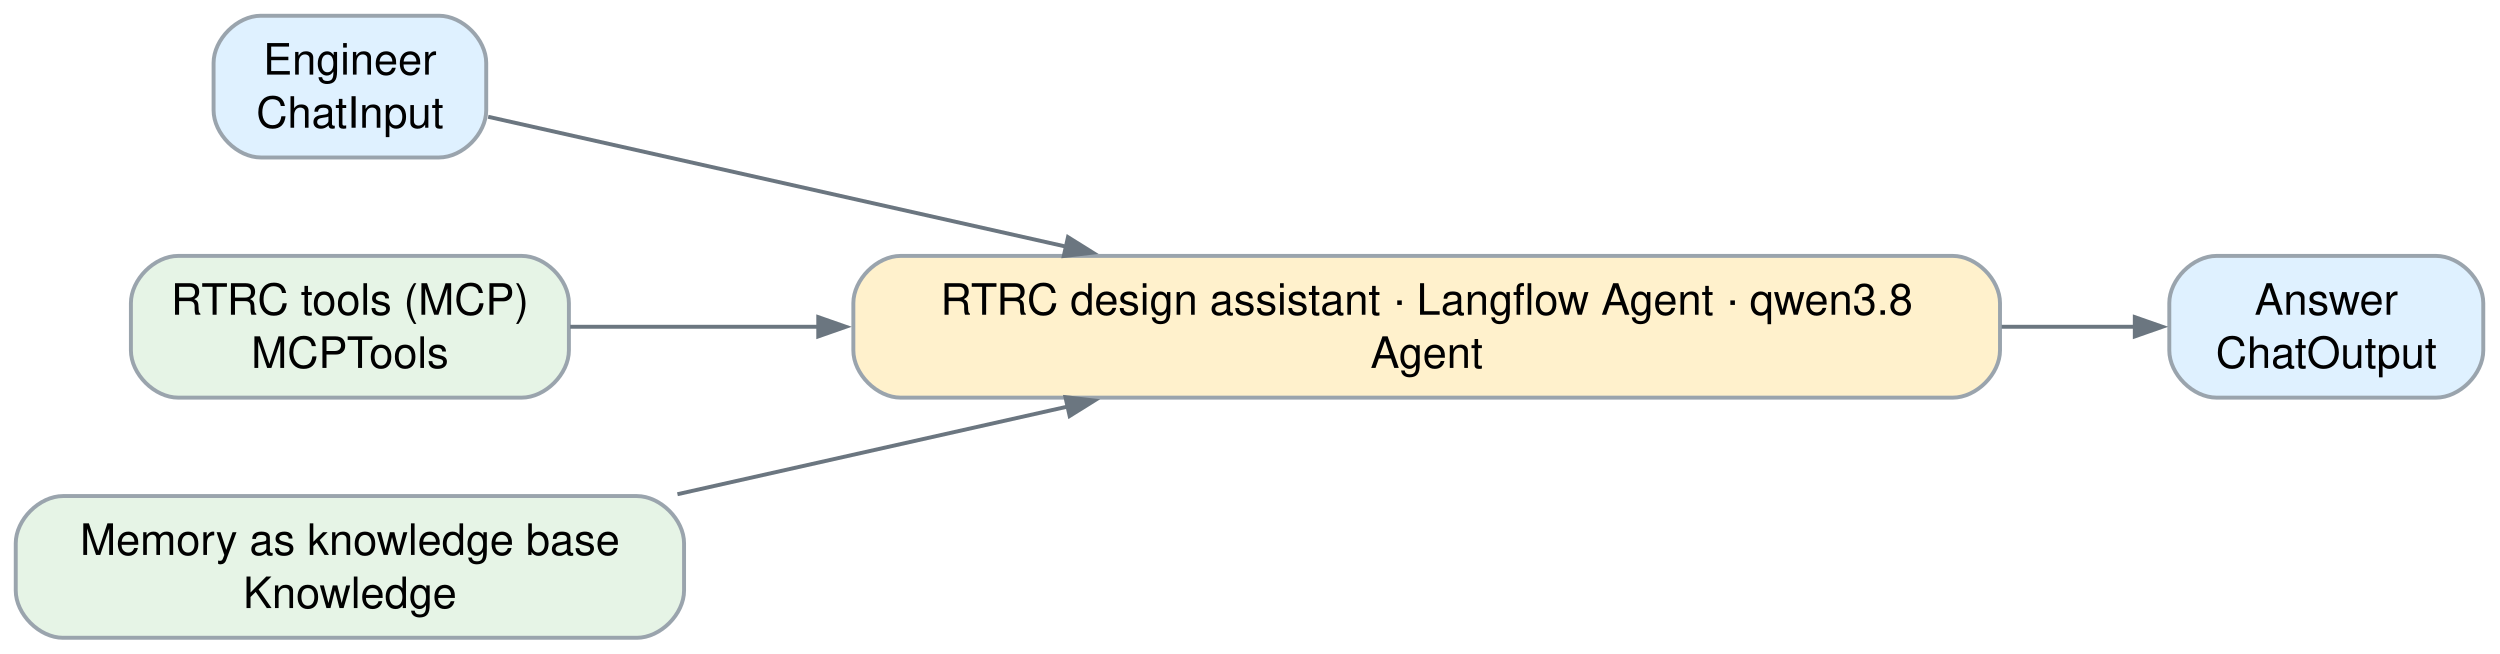
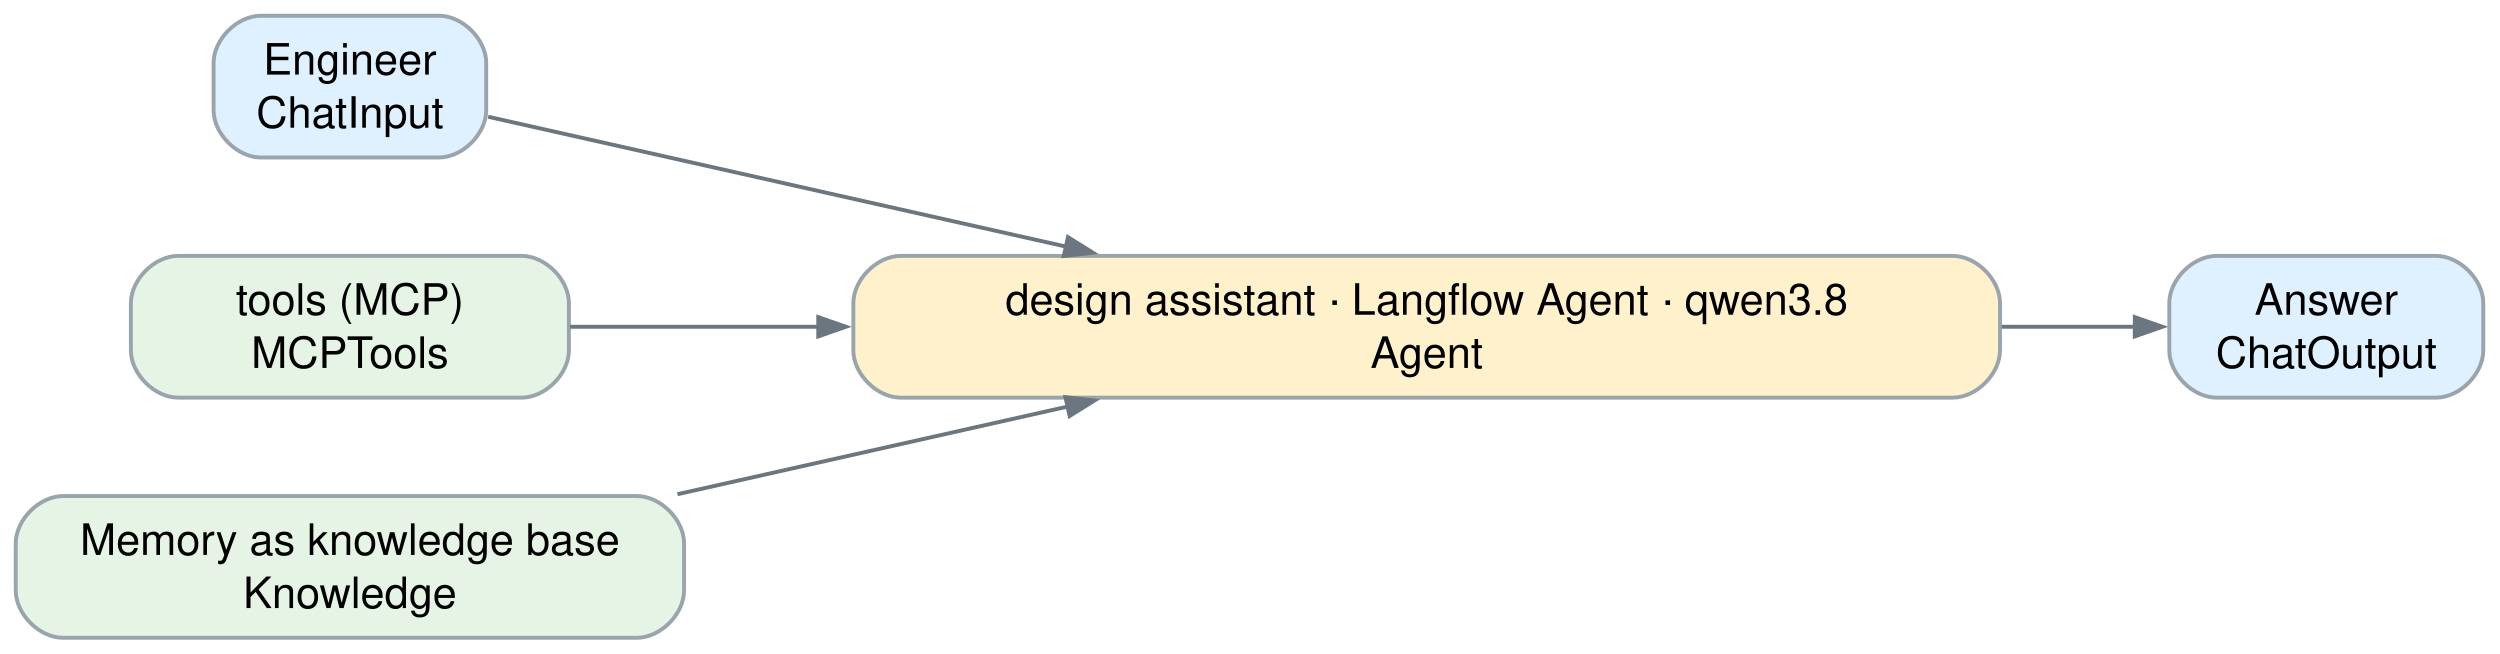
<svg xmlns="http://www.w3.org/2000/svg" width="635pt" height="166pt" viewBox="0.00 0.00 635.00 166.00">
  <g id="graph0" class="graph" transform="scale(1 1) rotate(0) translate(4 162)">
    <g id="node1" class="node">
      <path fill="#dff1ff" stroke="#9aa4ad" d="M107.5,-158C107.5,-158 62.25,-158 62.25,-158 56.25,-158 50.25,-152 50.25,-146 50.25,-146 50.25,-134 50.25,-134 50.25,-128 56.25,-122 62.25,-122 62.25,-122 107.5,-122 107.5,-122 113.5,-122 119.5,-128 119.5,-134 119.5,-134 119.5,-146 119.5,-146 119.5,-152 113.5,-158 107.5,-158" />
      <text xml:space="preserve" text-anchor="middle" x="84.88" y="-143.05" font-family="Helvetica,sans-Serif" font-size="11.00">Engineer</text>
      <text xml:space="preserve" text-anchor="middle" x="84.88" y="-129.55" font-family="Helvetica,sans-Serif" font-size="11.00">ChatInput</text>
    </g>
    <g id="node4" class="node">
      <path fill="#fff1cc" stroke="#9aa4ad" d="M492,-97C492,-97 224.75,-97 224.75,-97 218.75,-97 212.75,-91 212.75,-85 212.75,-85 212.75,-73 212.75,-73 212.75,-67 218.75,-61 224.75,-61 224.75,-61 492,-61 492,-61 498,-61 504,-67 504,-73 504,-73 504,-85 504,-85 504,-91 498,-97 492,-97" />
-       <text xml:space="preserve" text-anchor="middle" x="358.38" y="-82.05" font-family="Helvetica,sans-Serif" font-size="11.00">RTRC design assistant · Langflow Agent · qwen3.8</text>
+       <text xml:space="preserve" text-anchor="middle" x="358.38" y="-82.05" font-family="Helvetica,sans-Serif" font-size="11.00">design assistant · Langflow Agent · qwen3.8</text>
      <text xml:space="preserve" text-anchor="middle" x="358.38" y="-68.55" font-family="Helvetica,sans-Serif" font-size="11.00">Agent</text>
    </g>
    <g id="edge1" class="edge">
      <path fill="none" stroke="#6b7680" d="M119.99,-132.34C156.69,-124.09 216.59,-110.63 267.03,-99.3" />
      <polygon fill="#6b7680" stroke="#6b7680" points="267.27,-101.76 273.57,-97.83 266.2,-96.97 267.27,-101.76" />
    </g>
    <g id="node2" class="node">
      <path fill="#e6f4e6" stroke="#9aa4ad" d="M128.5,-97C128.5,-97 41.25,-97 41.25,-97 35.25,-97 29.25,-91 29.25,-85 29.25,-85 29.25,-73 29.25,-73 29.25,-67 35.25,-61 41.25,-61 41.25,-61 128.5,-61 128.5,-61 134.5,-61 140.5,-67 140.5,-73 140.5,-73 140.5,-85 140.5,-85 140.5,-91 134.5,-97 128.5,-97" />
-       <text xml:space="preserve" text-anchor="middle" x="84.88" y="-82.05" font-family="Helvetica,sans-Serif" font-size="11.00">RTRC tools (MCP)</text>
+       <text xml:space="preserve" text-anchor="middle" x="84.88" y="-82.05" font-family="Helvetica,sans-Serif" font-size="11.00">tools (MCP)</text>
      <text xml:space="preserve" text-anchor="middle" x="84.88" y="-68.55" font-family="Helvetica,sans-Serif" font-size="11.00">MCPTools</text>
    </g>
    <g id="edge2" class="edge">
      <path fill="none" stroke="#6b7680" d="M140.82,-79C159.52,-79 181.43,-79 204.01,-79" />
      <polygon fill="#6b7680" stroke="#6b7680" points="203.84,-81.45 210.84,-79 203.84,-76.55 203.84,-81.45" />
    </g>
    <g id="node3" class="node">
      <path fill="#e6f4e6" stroke="#9aa4ad" d="M157.75,-36C157.75,-36 12,-36 12,-36 6,-36 0,-30 0,-24 0,-24 0,-12 0,-12 0,-6 6,0 12,0 12,0 157.75,0 157.75,0 163.75,0 169.75,-6 169.75,-12 169.75,-12 169.75,-24 169.75,-24 169.75,-30 163.75,-36 157.75,-36" />
      <text xml:space="preserve" text-anchor="middle" x="84.88" y="-21.05" font-family="Helvetica,sans-Serif" font-size="11.00">Memory as knowledge base</text>
      <text xml:space="preserve" text-anchor="middle" x="84.88" y="-7.55" font-family="Helvetica,sans-Serif" font-size="11.00">Knowledge</text>
    </g>
    <g id="edge3" class="edge">
      <path fill="none" stroke="#6b7680" d="M168.07,-36.47C199.44,-43.51 235.35,-51.58 267.4,-58.78" />
      <polygon fill="#6b7680" stroke="#6b7680" points="266.62,-61.12 273.98,-60.26 267.69,-56.34 266.62,-61.12" />
    </g>
    <g id="node5" class="node">
      <path fill="#dff1ff" stroke="#9aa4ad" d="M614.75,-97C614.75,-97 559,-97 559,-97 553,-97 547,-91 547,-85 547,-85 547,-73 547,-73 547,-67 553,-61 559,-61 559,-61 614.75,-61 614.75,-61 620.75,-61 626.75,-67 626.75,-73 626.75,-73 626.75,-85 626.75,-85 626.75,-91 620.75,-97 614.75,-97" />
      <text xml:space="preserve" text-anchor="middle" x="586.88" y="-82.05" font-family="Helvetica,sans-Serif" font-size="11.00">Answer</text>
      <text xml:space="preserve" text-anchor="middle" x="586.88" y="-68.55" font-family="Helvetica,sans-Serif" font-size="11.00">ChatOutput</text>
    </g>
    <g id="edge4" class="edge">
      <path fill="none" stroke="#6b7680" d="M504.42,-79C516.44,-79 527.94,-79 538.31,-79" />
      <polygon fill="#6b7680" stroke="#6b7680" points="538.24,-81.45 545.24,-79 538.24,-76.55 538.24,-81.45" />
    </g>
  </g>
</svg>
